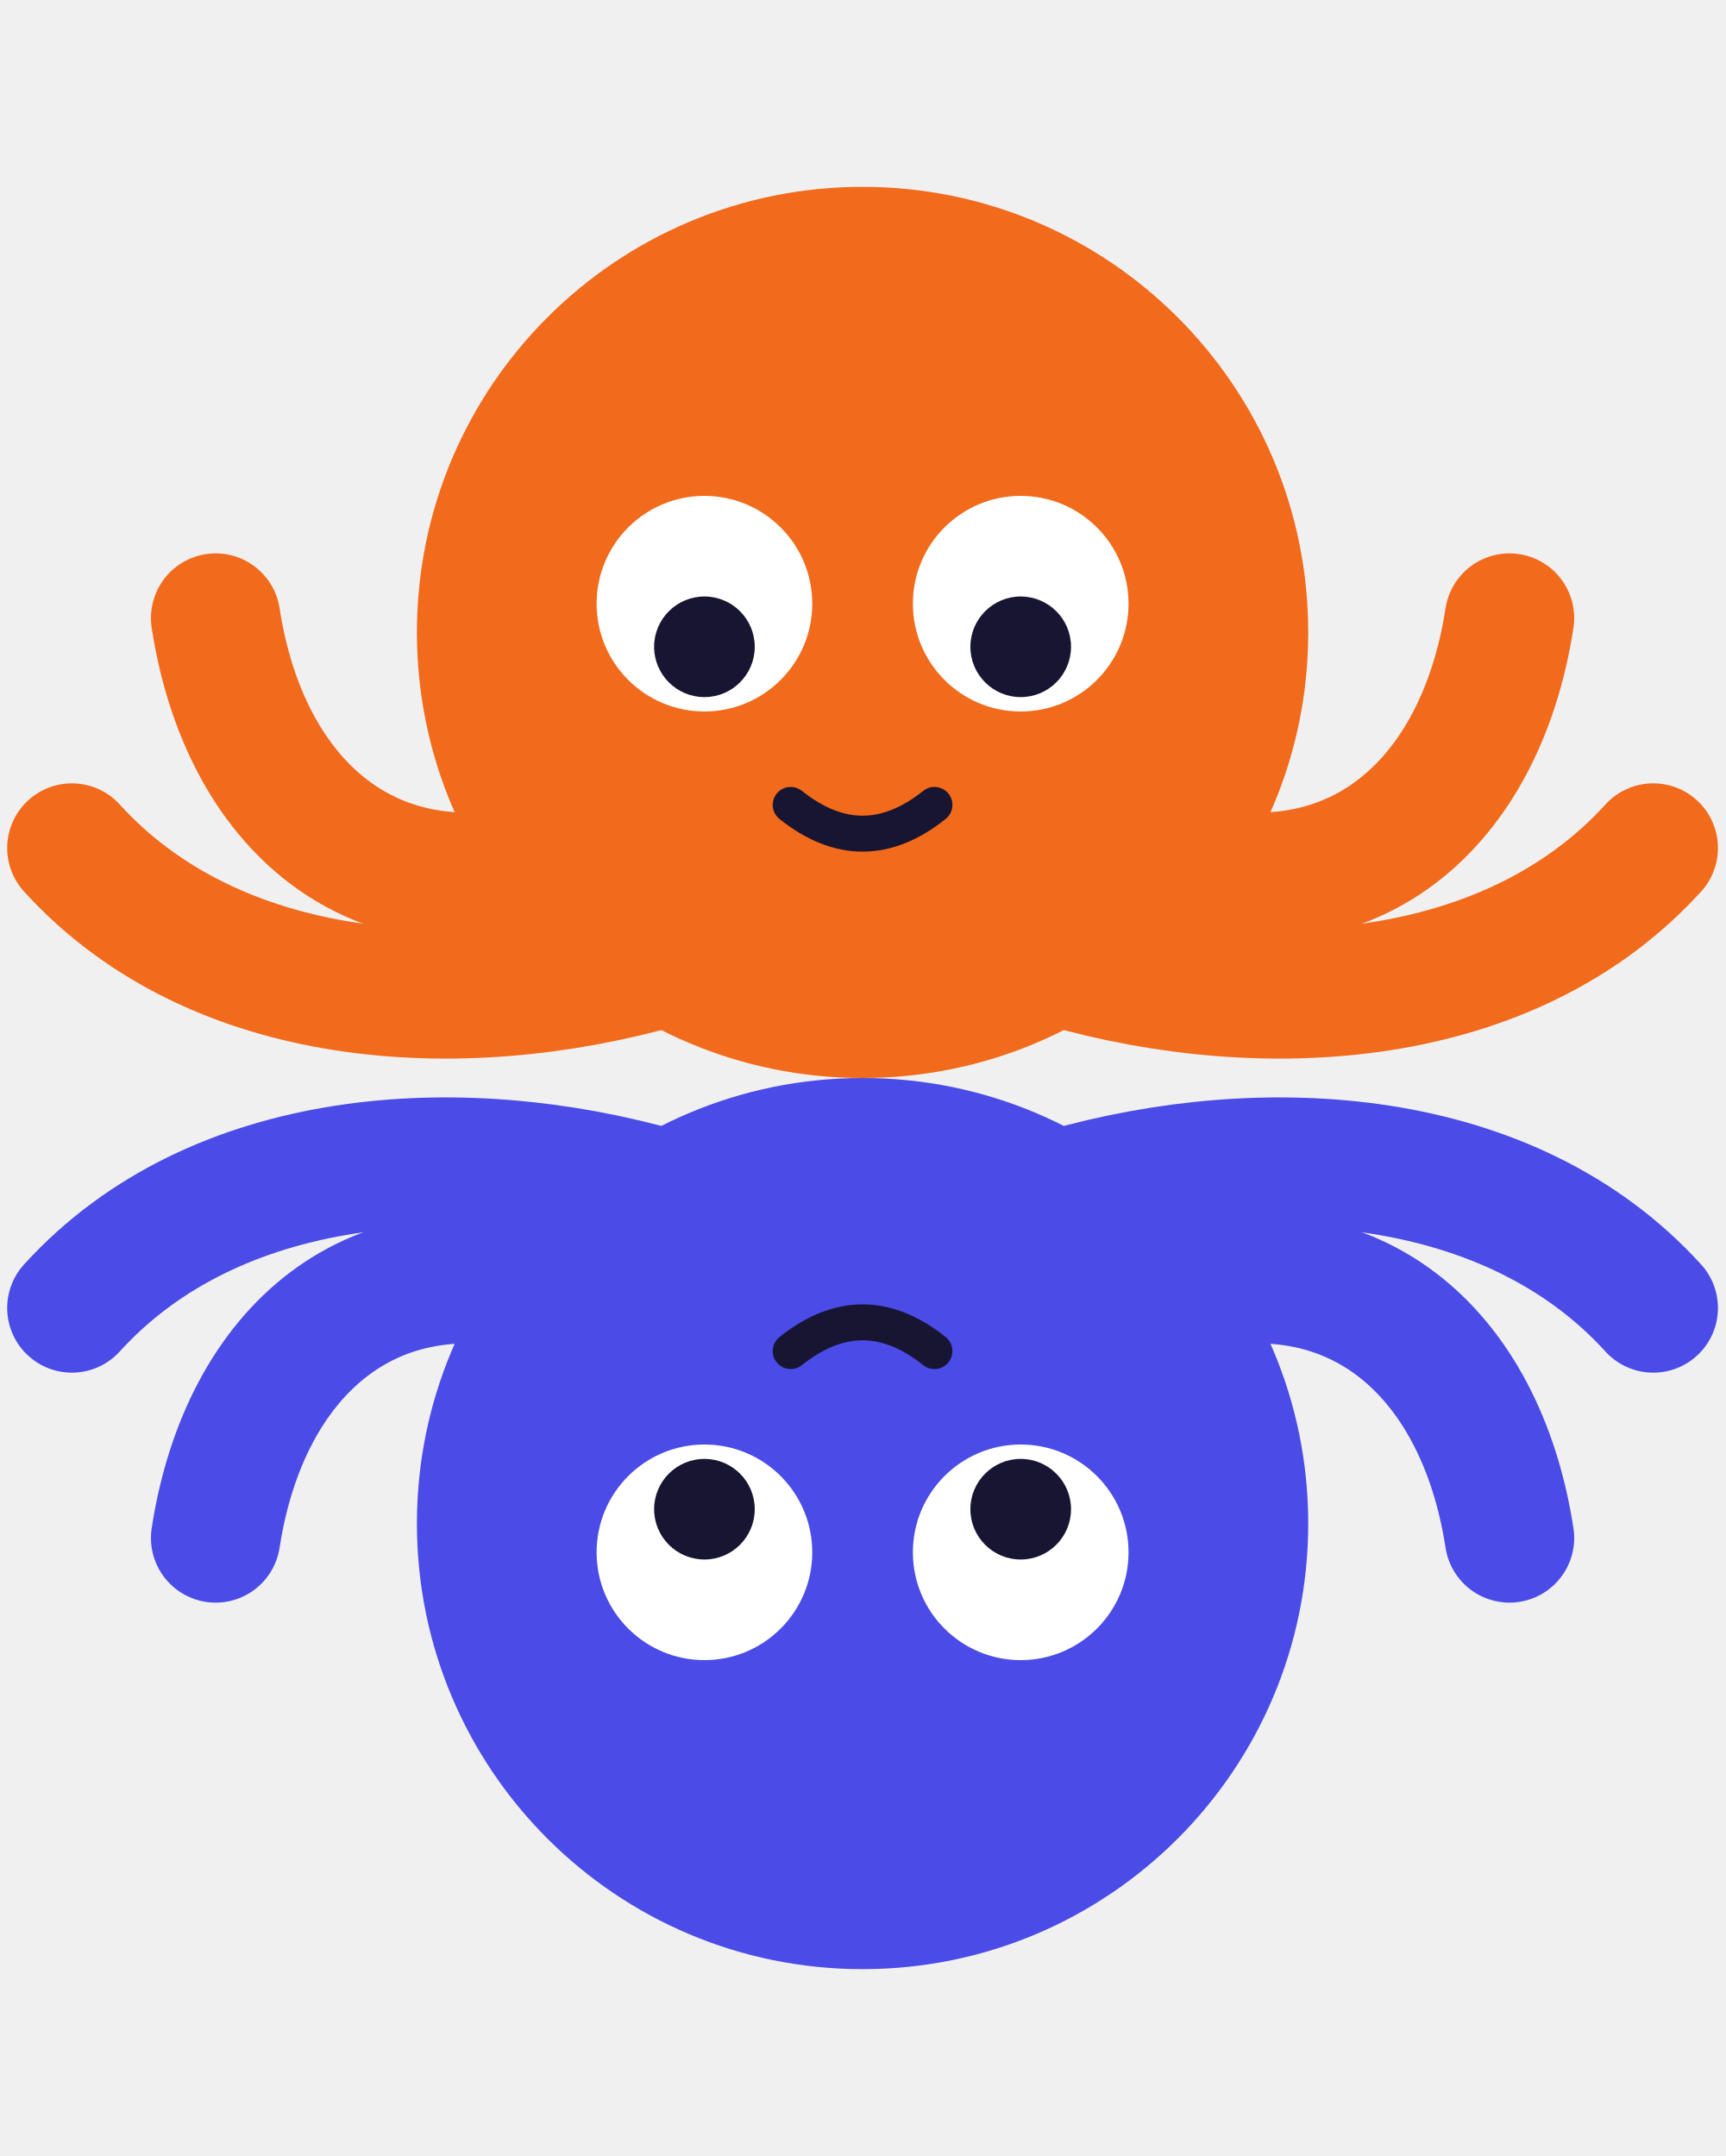
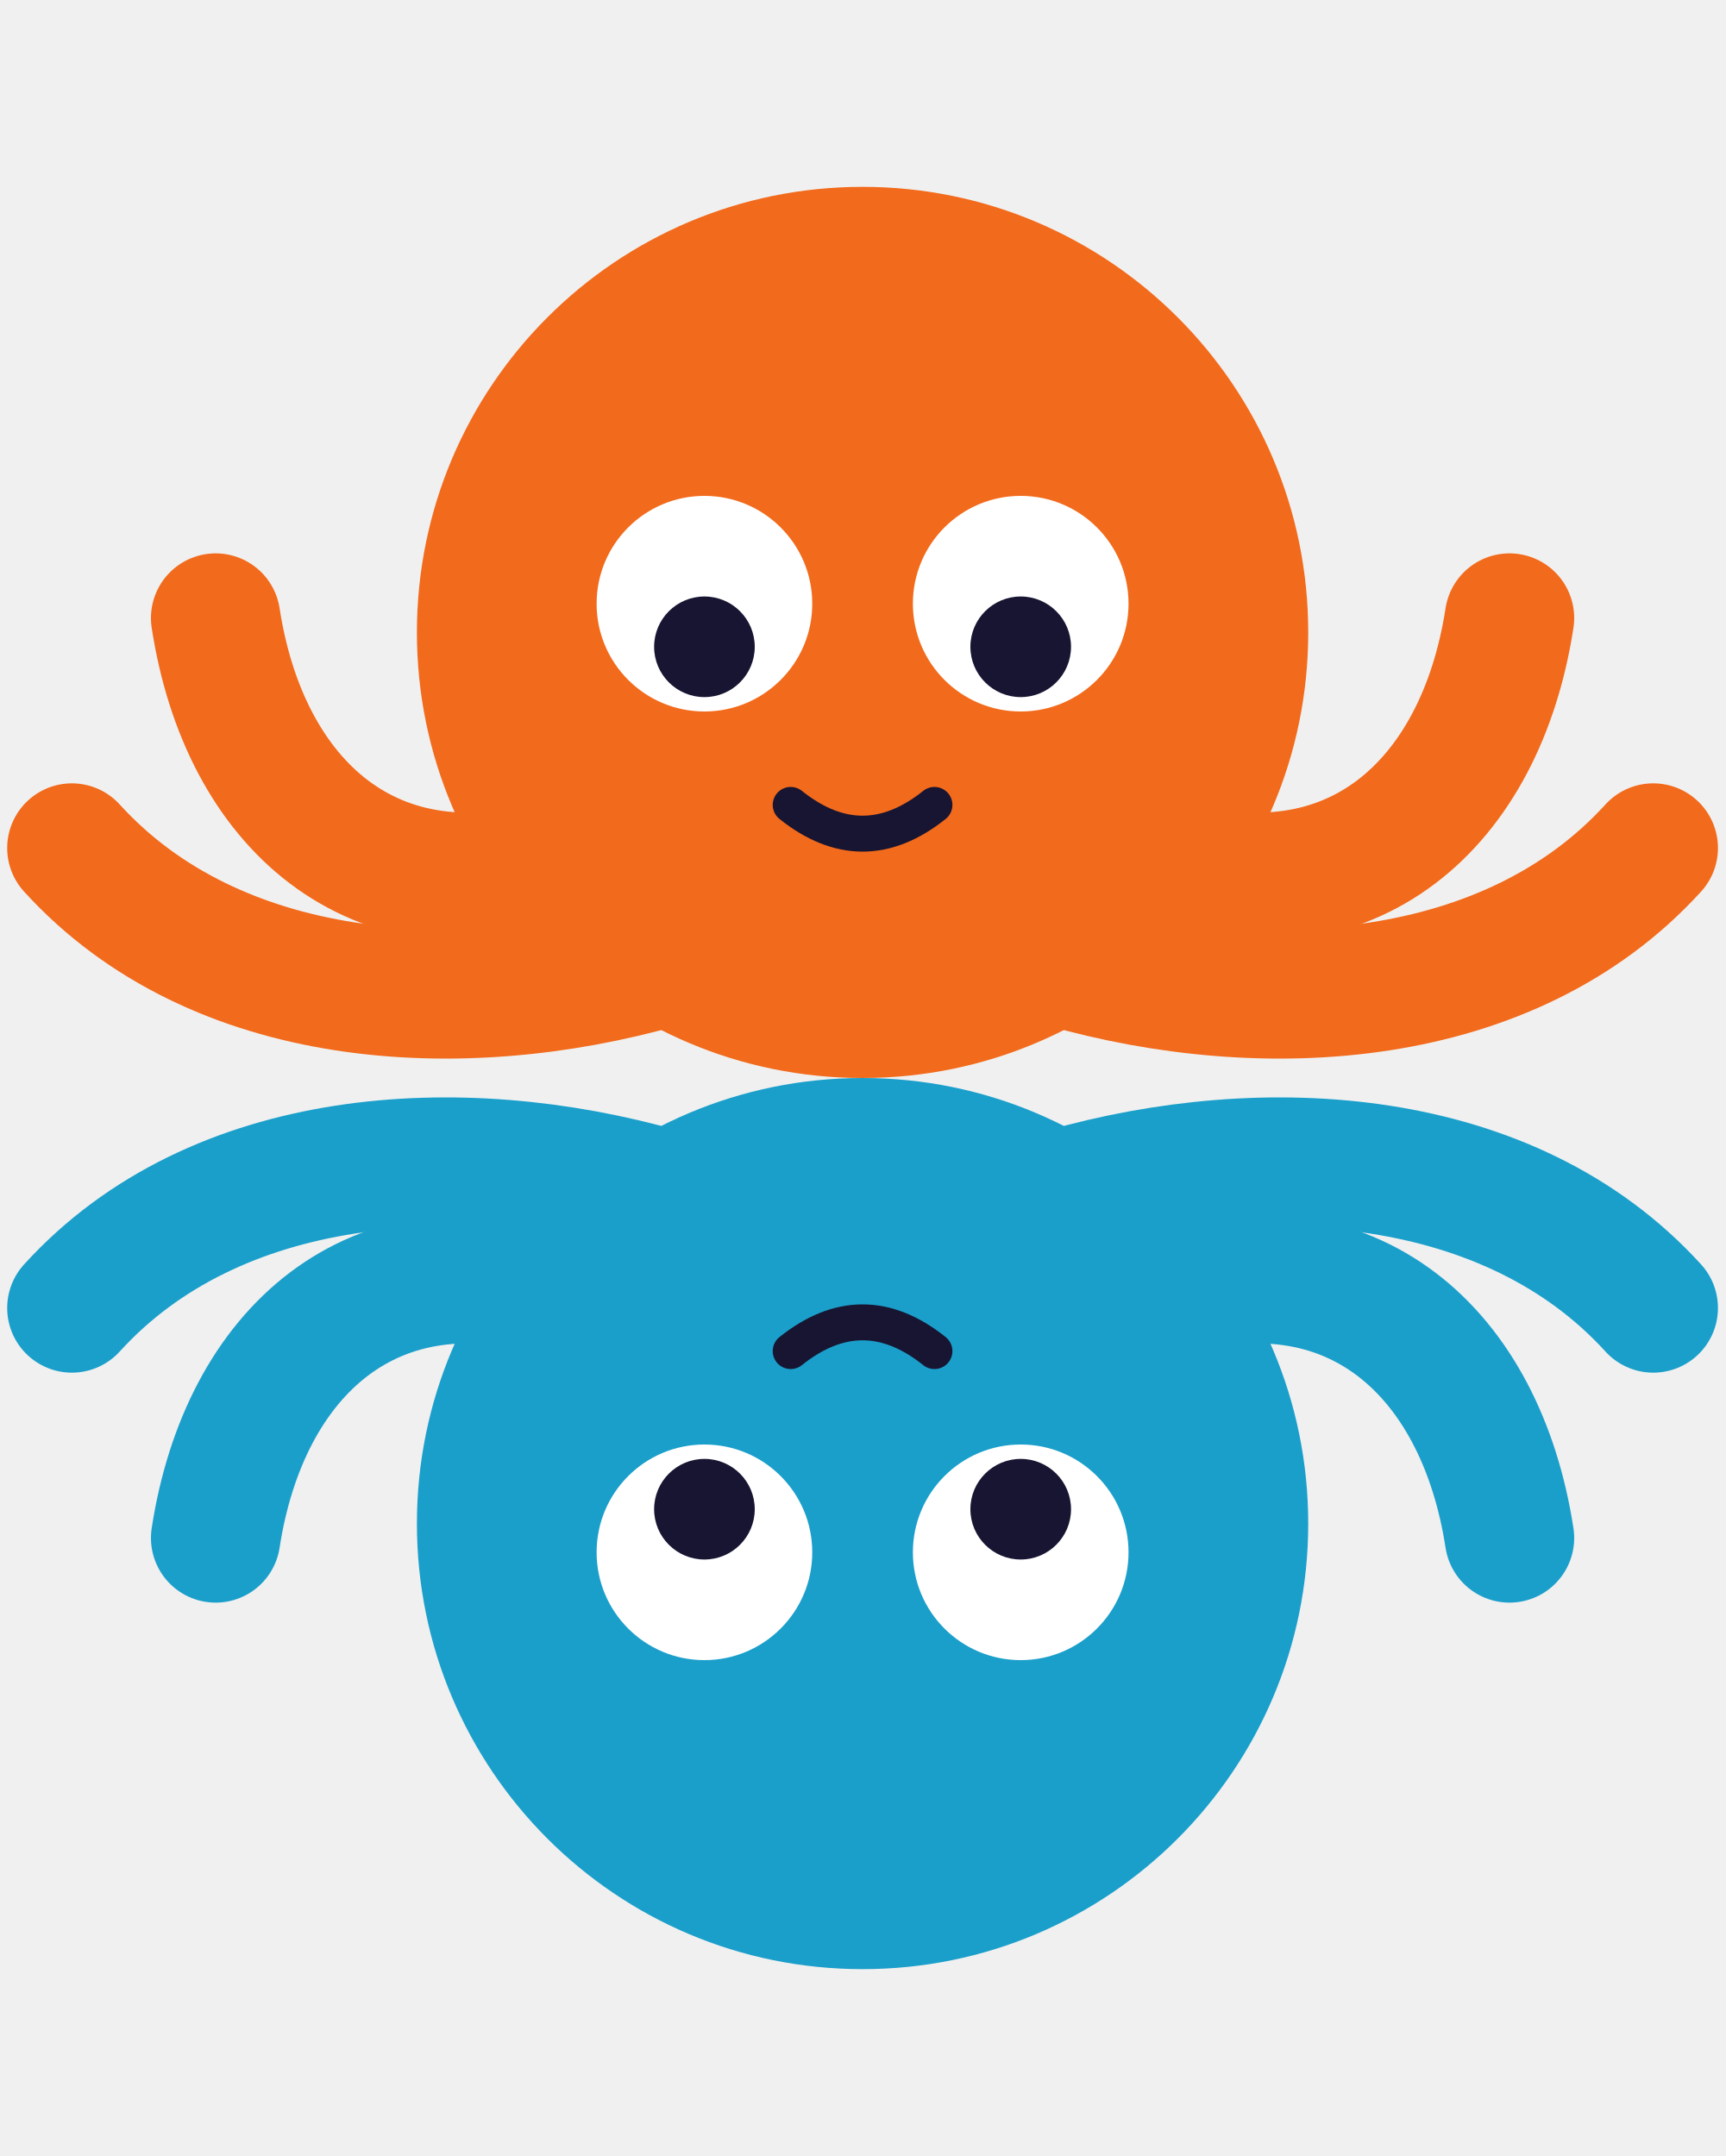
<svg xmlns="http://www.w3.org/2000/svg" width="240" height="300" viewBox="0 0 240 300">
  <g fill="none" stroke="#F26A1B" stroke-width="18" stroke-linecap="round">
    <path d="M78 120C52 128 34 112 30 86" />
    <path d="M92 134C64 142 30 140 10 118" />
    <path d="M162 120C188 128 206 112 210 86" />
    <path d="M148 134C176 142 210 140 230 118" />
  </g>
  <circle cx="120" cy="88" r="62" fill="#F26A1B" />
  <circle cx="98" cy="84" r="15" fill="#fff" />
  <circle cx="142" cy="84" r="15" fill="#fff" />
  <circle cx="98" cy="90" r="7" fill="#171532" />
  <circle cx="142" cy="90" r="7" fill="#171532" />
  <path d="M110 112Q120 120 130 112" fill="none" stroke="#171532" stroke-width="5" stroke-linecap="round" />
  <g transform="translate(0 300) scale(1 -1)">
-     <g fill="none" stroke="#4B4BE8" stroke-width="18" stroke-linecap="round">
+     <g fill="none" stroke="#1A9FCB" stroke-width="18" stroke-linecap="round">
      <path d="M78 120C52 128 34 112 30 86" />
      <path d="M92 134C64 142 30 140 10 118" />
      <path d="M162 120C188 128 206 112 210 86" />
      <path d="M148 134C176 142 210 140 230 118" />
    </g>
-     <circle cx="120" cy="88" r="62" fill="#4B4BE8" />
+     <circle cx="120" cy="88" r="62" fill="#1A9FCB" />
    <circle cx="98" cy="84" r="15" fill="#fff" />
    <circle cx="142" cy="84" r="15" fill="#fff" />
    <circle cx="98" cy="90" r="7" fill="#171532" />
    <circle cx="142" cy="90" r="7" fill="#171532" />
    <path d="M110 112Q120 120 130 112" fill="none" stroke="#171532" stroke-width="5" stroke-linecap="round" />
  </g>
</svg>
